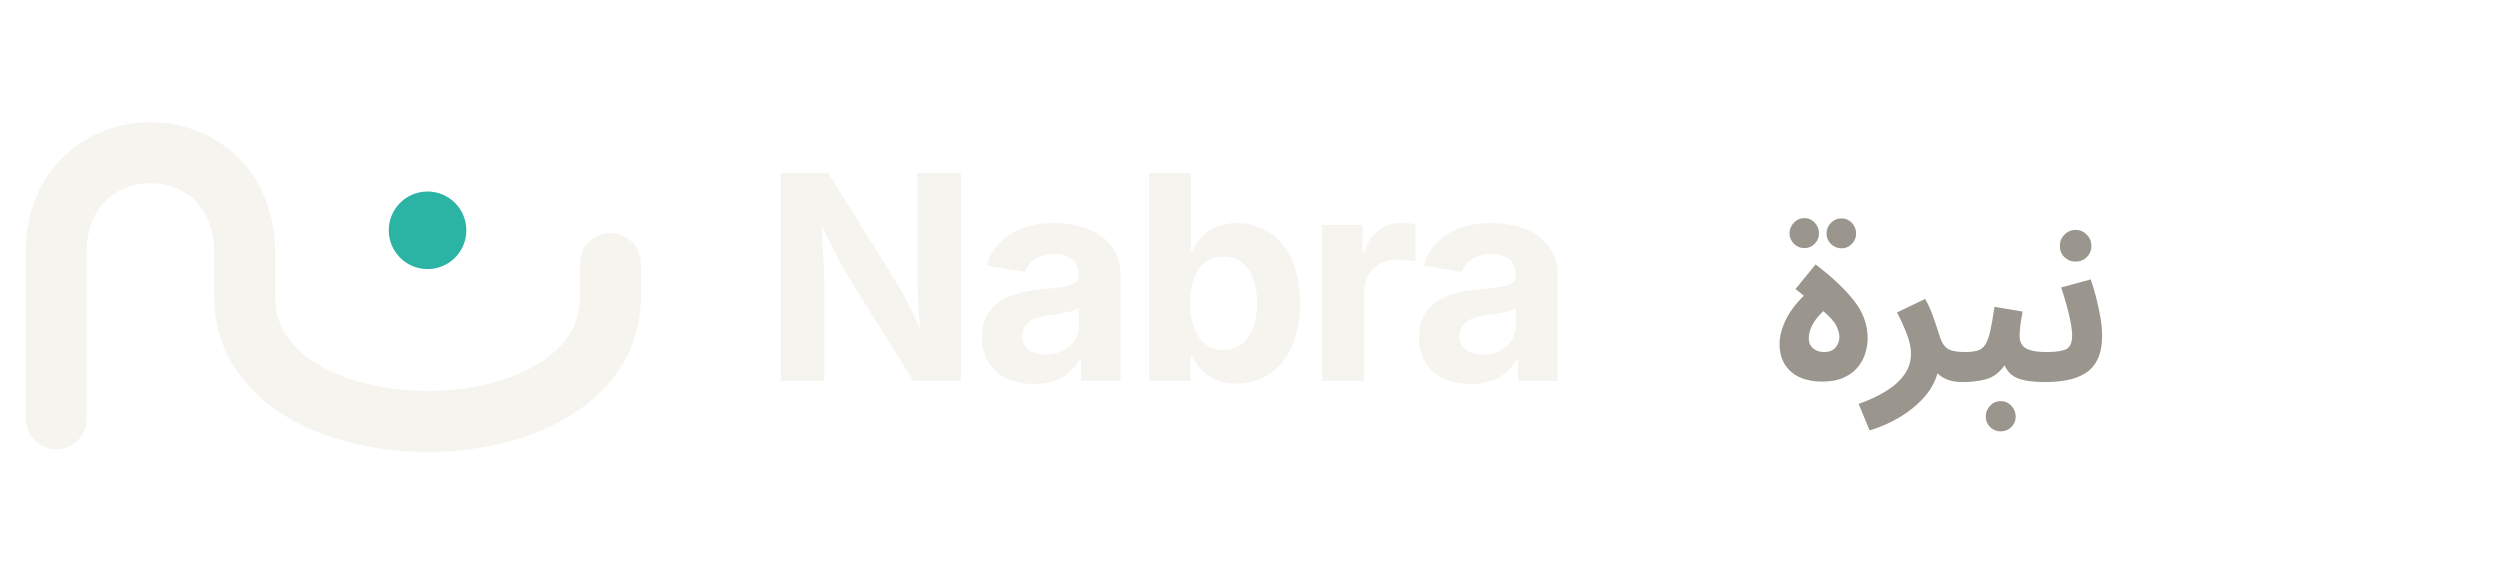
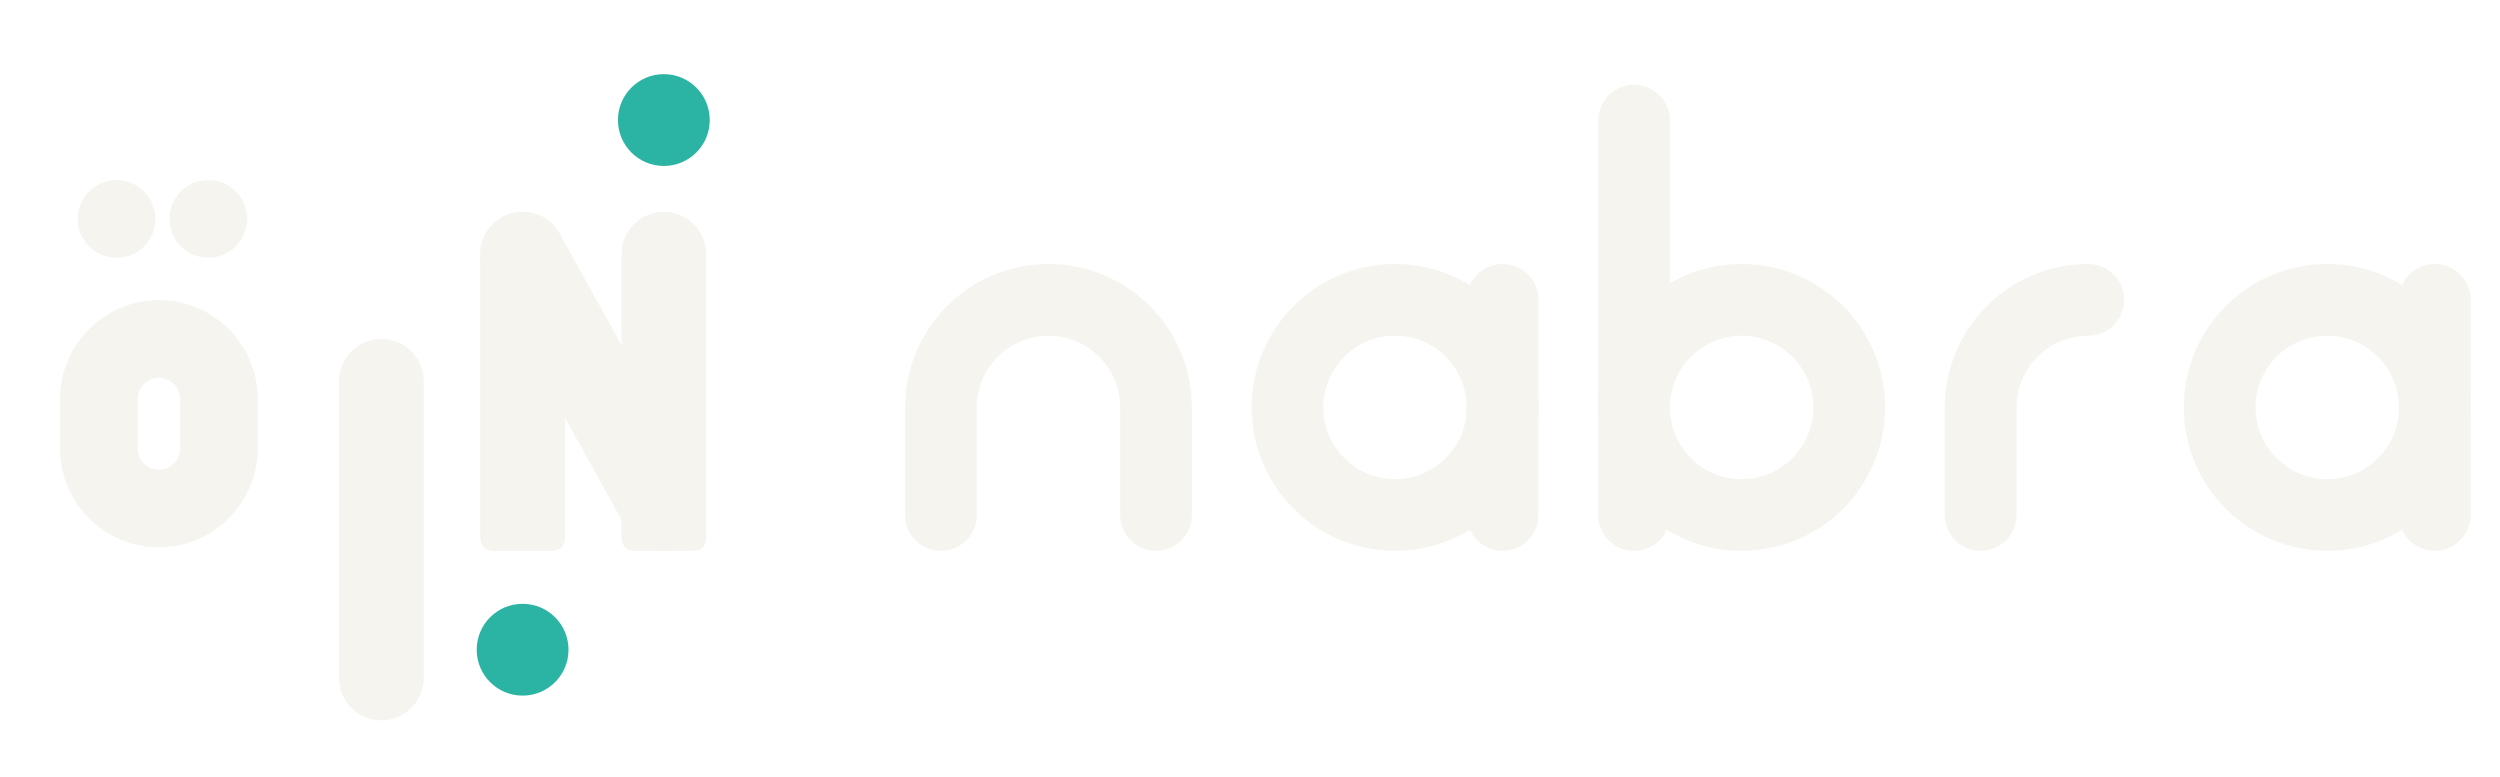
- <svg xmlns="http://www.w3.org/2000/svg" viewBox="0 0 420 96" role="img" aria-label="Nabra · نبرة">
-   <svg x="2" y="18" width="108" height="60" viewBox="6 24 116 64">
-     <path d="M14 80 V50 C14 26 48 26 48 50 V58 C48 88 114 88 114 58 V52" fill="none" stroke="#F6F4EF" stroke-width="11" stroke-linecap="round" stroke-linejoin="round" />
-     <circle cx="81" cy="46" r="7" fill="#2BB3A3" />
+ <svg xmlns="http://www.w3.org/2000/svg" viewBox="0 0 354 110" role="img" aria-label="Nabra · نبرة">
+   <rect x="14" y="48" width="17" height="24" rx="8.5" fill="none" stroke="#F6F4EF" stroke-width="11" />
+   <circle cx="16.5" cy="31" r="5.5" fill="#F6F4EF" />
+   <circle cx="29.5" cy="31" r="5.5" fill="#F6F4EF" />
+   <rect x="48" y="48" width="12" height="54" rx="6" fill="#F6F4EF" />
+   <path d="M68 76 V36 A6 6 0 0 1 80 36 V76 Q80 78 78 78 H70 Q68 78 68 76Z" fill="#F6F4EF" />
+   <path d="M74 36 L94 72" stroke="#F6F4EF" stroke-width="12" stroke-linecap="round" />
+   <path d="M88 76 V36 A6 6 0 0 1 100 36 V76 Q100 78 98 78 H90 Q88 78 88 76Z" fill="#F6F4EF" />
+   <circle cx="74" cy="92" r="6.5" fill="#2BB3A3" />
+   <circle cx="94" cy="17" r="6.5" fill="#2BB3A3" />
+   <svg x="128" y="12" width="222" height="66" viewBox="0 0 262 78">
+     <g fill="none" stroke="#F6F4EF" stroke-width="12" stroke-linecap="round" stroke-linejoin="round">
+       <path d="M6 72 V54 A18 18 0 0 1 42 54 V72" />
+       <circle cx="82" cy="54" r="18" />
+       <path d="M100 36 V72" />
+       <path d="M122 6 V72" />
+       <circle cx="140" cy="54" r="18" />
+       <path d="M180 72 V54 A18 18 0 0 1 198 36" />
+       <circle cx="238" cy="54" r="18" />
+       <path d="M256 36 V72" />
+     </g>
  </svg>
-   <text x="128" y="64" font-family="'Segoe UI Variable Display','Segoe UI',Inter,Helvetica,Arial,sans-serif" font-size="48" font-weight="650" letter-spacing="-1.2" fill="#F6F4EF">Nabra</text>
-   <text x="298" y="64" font-family="'Segoe UI','Noto Sans Arabic',Tahoma,Arial,sans-serif" font-size="36" font-weight="600" fill="#9B968D">نبرة</text>
</svg>
